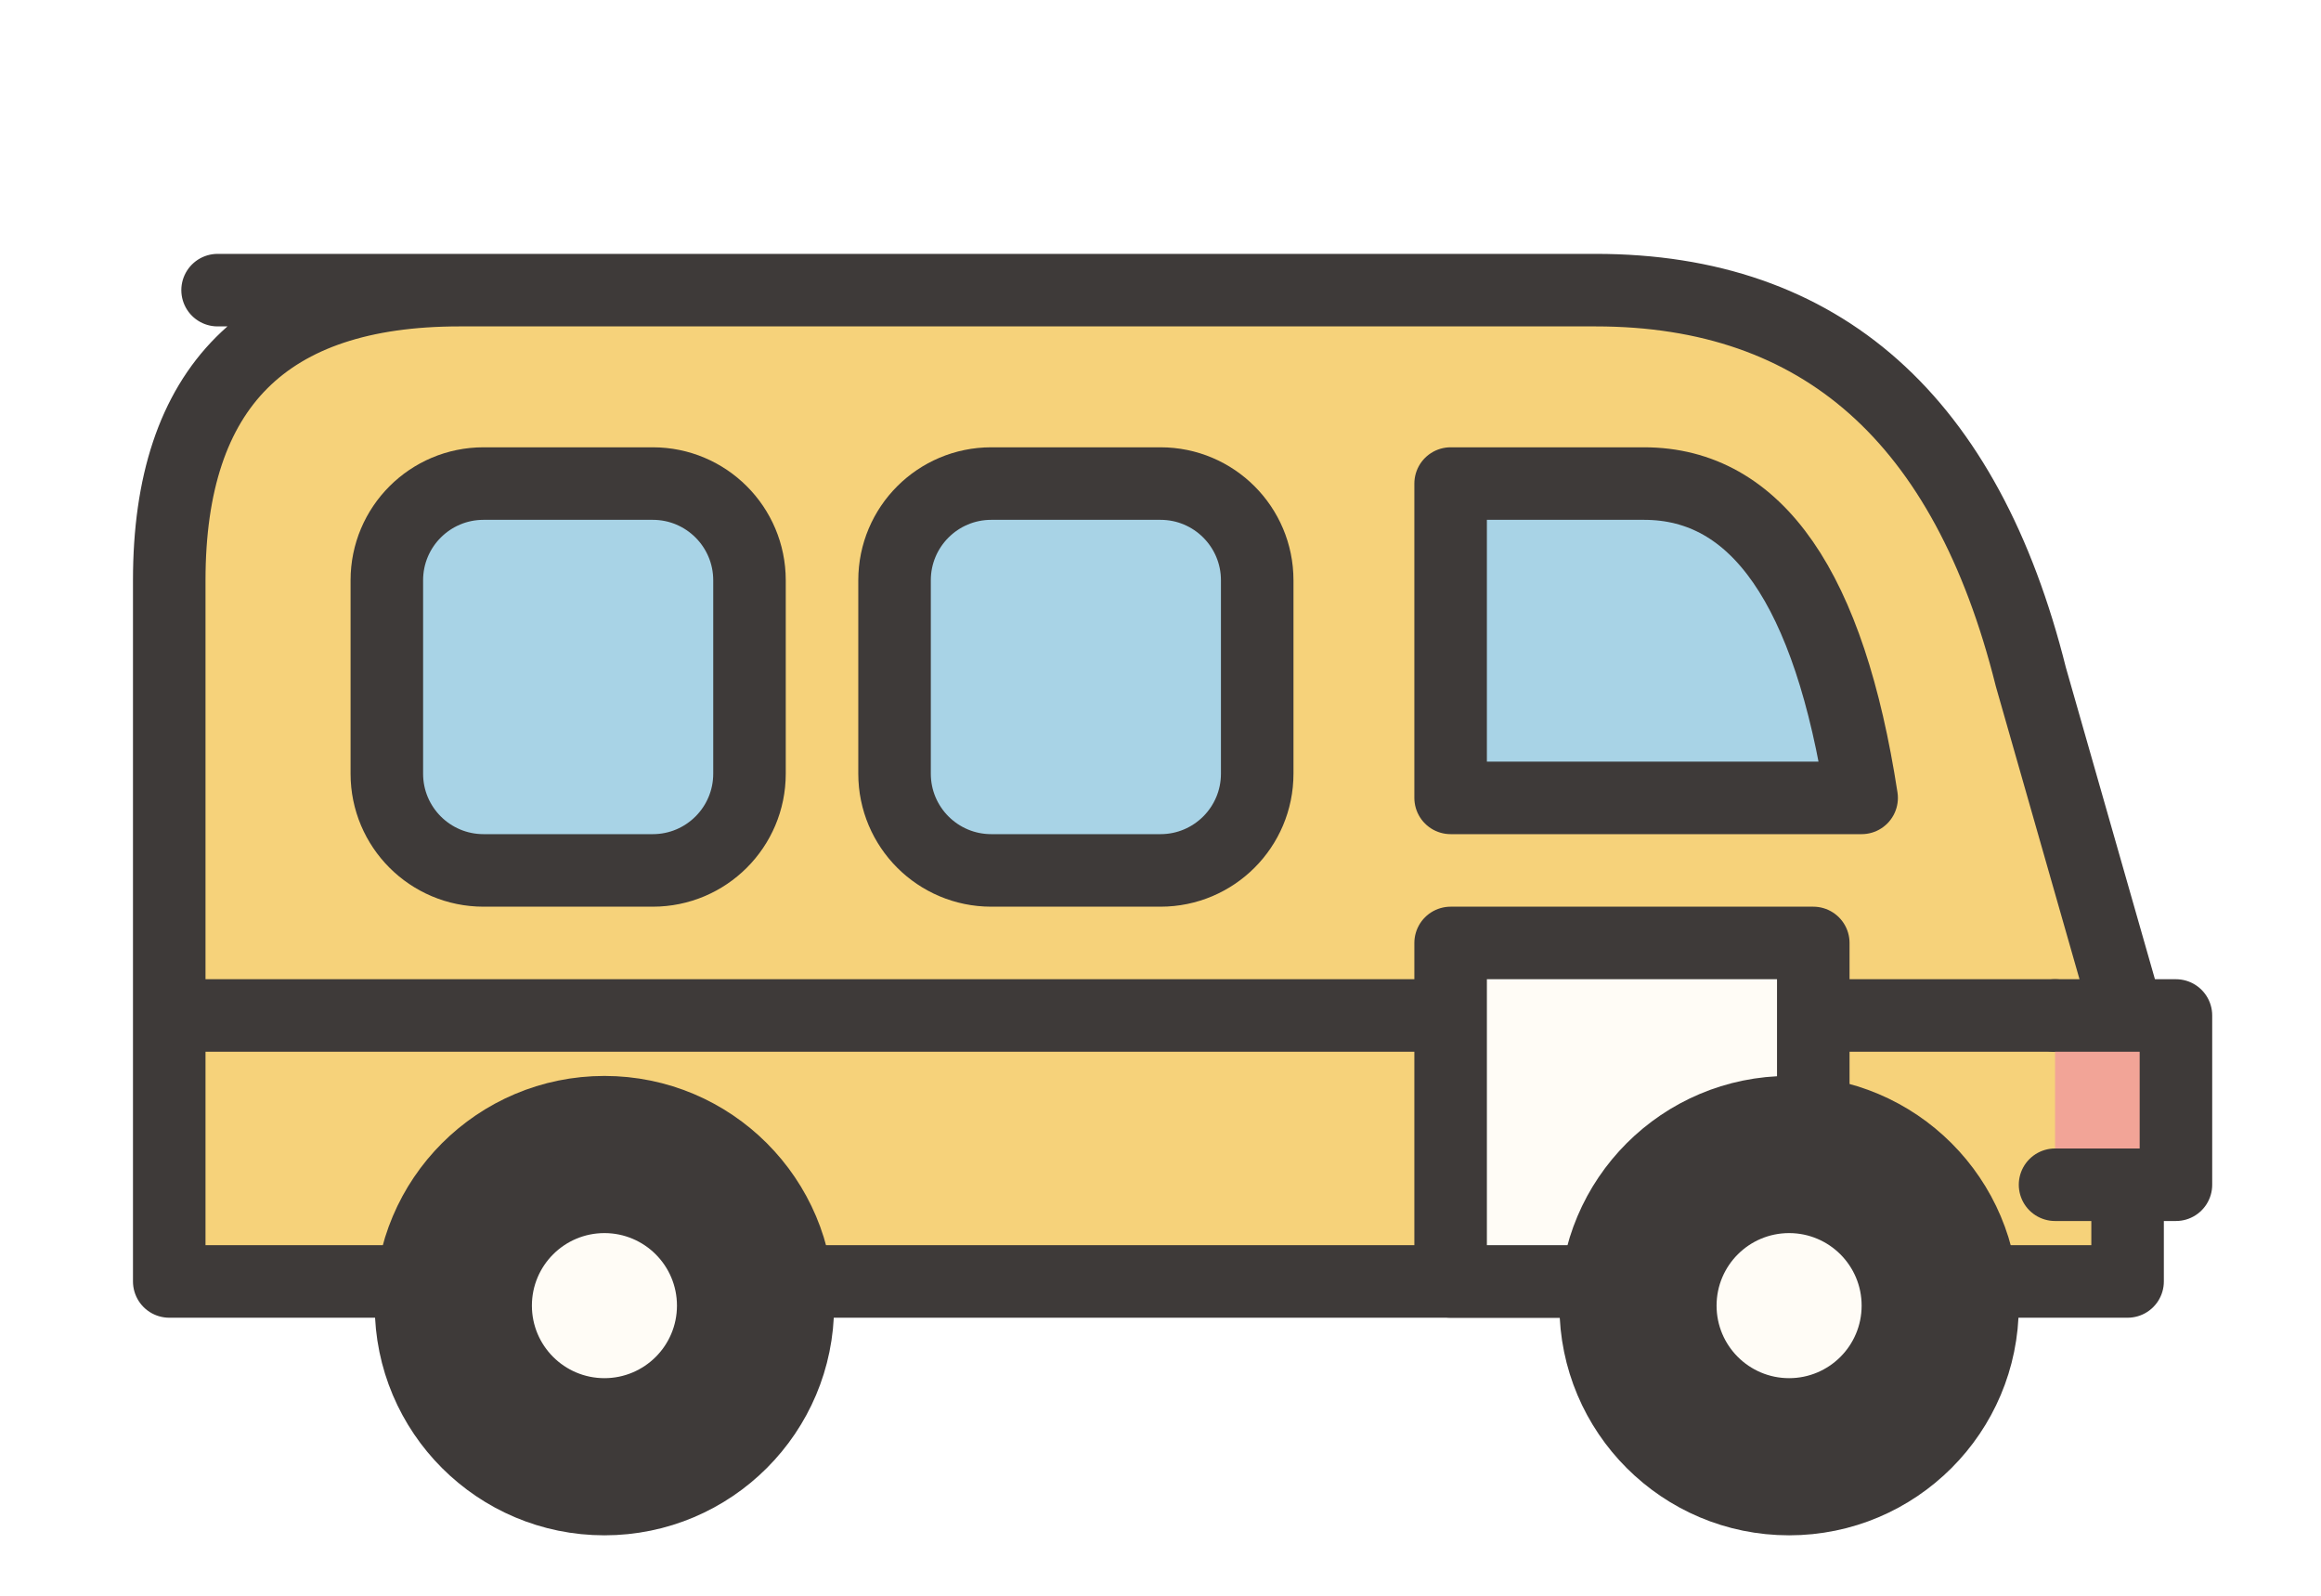
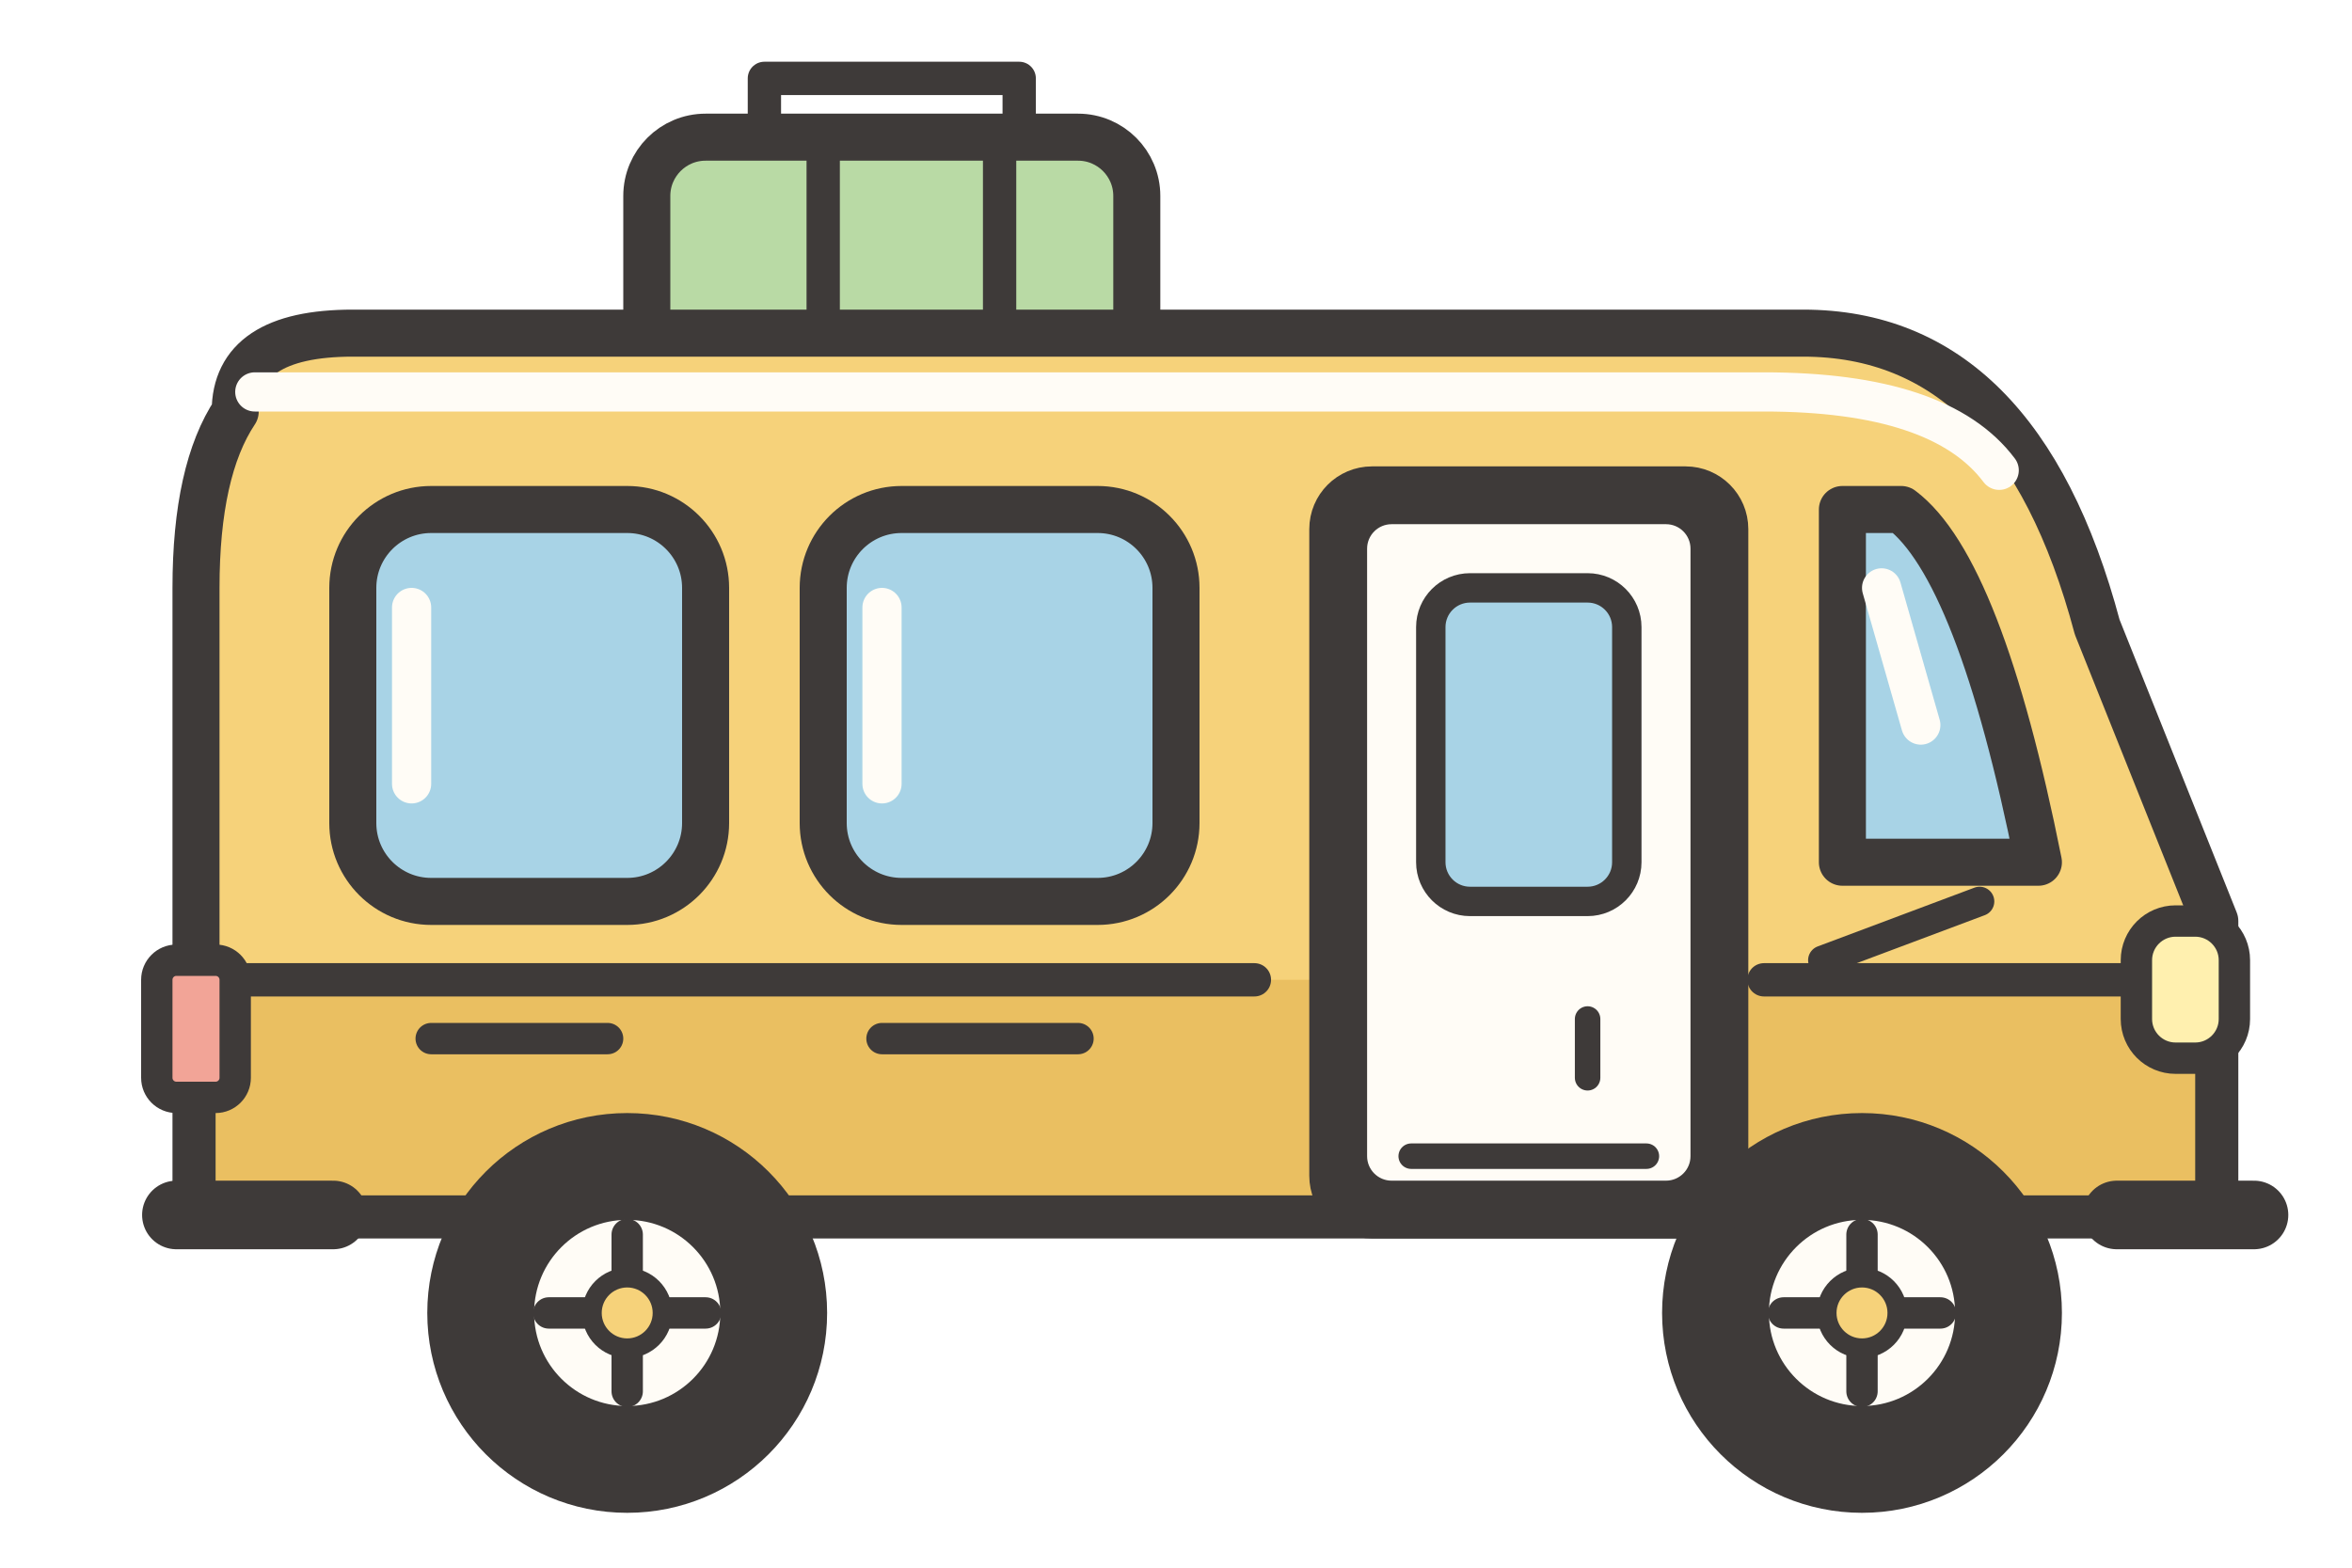
- <svg xmlns="http://www.w3.org/2000/svg" viewBox="0 0 96 66" role="img" aria-label="原創卡通公車">
-   <g stroke="#3E3A39" stroke-width="3" stroke-linecap="round" stroke-linejoin="round">
-     <path d="M9 12h57q14 0 18 16l4 14v11H7V24q0-12 12-12Z" fill="#F6D27A" />
-     <rect x="16" y="20" width="15" height="16" rx="4" fill="#A8D3E6" />
-     <rect x="37" y="20" width="15" height="16" rx="4" fill="#A8D3E6" />
-     <path d="M60 20h8q7 0 9 13H60Z" fill="#A8D3E6" />
-     <path d="M8 42h77" fill="none" />
-     <path d="M60 39h15v14H60Z" fill="#FFFCF6" />
-     <circle cx="25" cy="54" r="8" fill="#3E3A39" />
-     <circle cx="74" cy="54" r="8" fill="#3E3A39" />
-     <circle cx="25" cy="54" r="3" fill="#FFFCF6" stroke="none" />
-     <circle cx="74" cy="54" r="3" fill="#FFFCF6" stroke="none" />
-     <path d="M85 42h5v7h-5" fill="#F2A497" />
+ <svg xmlns="http://www.w3.org/2000/svg" viewBox="0 0 120 80" role="img" aria-label="原創手繪旅行巴士">
+   <g stroke="#3E3A39" stroke-width="2.4" stroke-linecap="round" stroke-linejoin="round">
+     <g class="date-bus-cabin">
+       <g class="date-bus-body">
+         <rect x="33" y="7" width="25" height="12" rx="3" fill="#B9DAA5" />
+         <path d="M42 7V19M51 7V19M39 7V4H52V7" fill="none" stroke-width="1.7" />
+         <path d="M12 21Q12 17 18 17H92Q103 17 107 32L113 47V62H10V30Q10 24 12 21Z" fill="#F6D27A" />
+         <path d="M13 20H90Q99 20 102 24" fill="none" stroke="#FFFCF6" stroke-width="2" />
+         <rect x="18" y="26" width="18" height="20" rx="4" fill="#A8D3E6" />
+         <rect x="42" y="26" width="18" height="20" rx="4" fill="#A8D3E6" />
+         <path d="M94 26H97Q101 29 104 44H94Z" fill="#A8D3E6" />
+         <path d="M21 31V40M45 31V40M96 30L98 37" stroke="#FFFCF6" stroke-width="2" />
+         <path d="M11 50H112V61H11Z" fill="#EABF61" stroke="none" />
+         <path d="M11 50H64M90 50H111" fill="none" stroke-width="1.7" />
+         <rect x="68" y="25" width="20" height="37" rx="2" fill="#3E3A39" />
+         <g class="date-bus-door-leaf">
+           <rect x="69" y="26" width="18" height="35" rx="2" fill="#FFFCF6" stroke-width="1.5" />
+           <rect x="73" y="30" width="10" height="16" rx="2" fill="#A8D3E6" stroke-width="1.5" />
+           <path d="M81 52V55M72 59H84" fill="none" stroke-width="1.3" />
+         </g>
+         <path d="M93 49L101 46" fill="none" stroke-width="1.5" />
+         <rect x="109" y="47" width="5" height="7" rx="2" fill="#FFF0AF" stroke-width="1.6" />
+         <rect x="8" y="49" width="4" height="7" rx="1" fill="#F2A497" stroke-width="1.6" />
+         <path d="M9 62H17M108 62H115" stroke-width="3.5" />
+         <path d="M22 53H31M45 53H55" fill="none" stroke-width="1.6" />
+       </g>
+     </g>
+     <g class="date-bus-wheel-rotor date-bus-wheel-rear">
+       <circle cx="32" cy="67" r="9" fill="#3E3A39" />
+       <circle cx="32" cy="67" r="5.5" fill="#FFFCF6" stroke-width="1.5" />
+       <path d="M32 63V71M28 67H36" stroke-width="1.6" />
+       <circle cx="32" cy="67" r="1.8" fill="#F6D27A" stroke-width="1" />
+     </g>
+     <g class="date-bus-wheel-rotor date-bus-wheel-front">
+       <circle cx="95" cy="67" r="9" fill="#3E3A39" />
+       <circle cx="95" cy="67" r="5.5" fill="#FFFCF6" stroke-width="1.5" />
+       <path d="M95 63V71M91 67H99" stroke-width="1.6" />
+       <circle cx="95" cy="67" r="1.8" fill="#F6D27A" stroke-width="1" />
+     </g>
  </g>
</svg>
